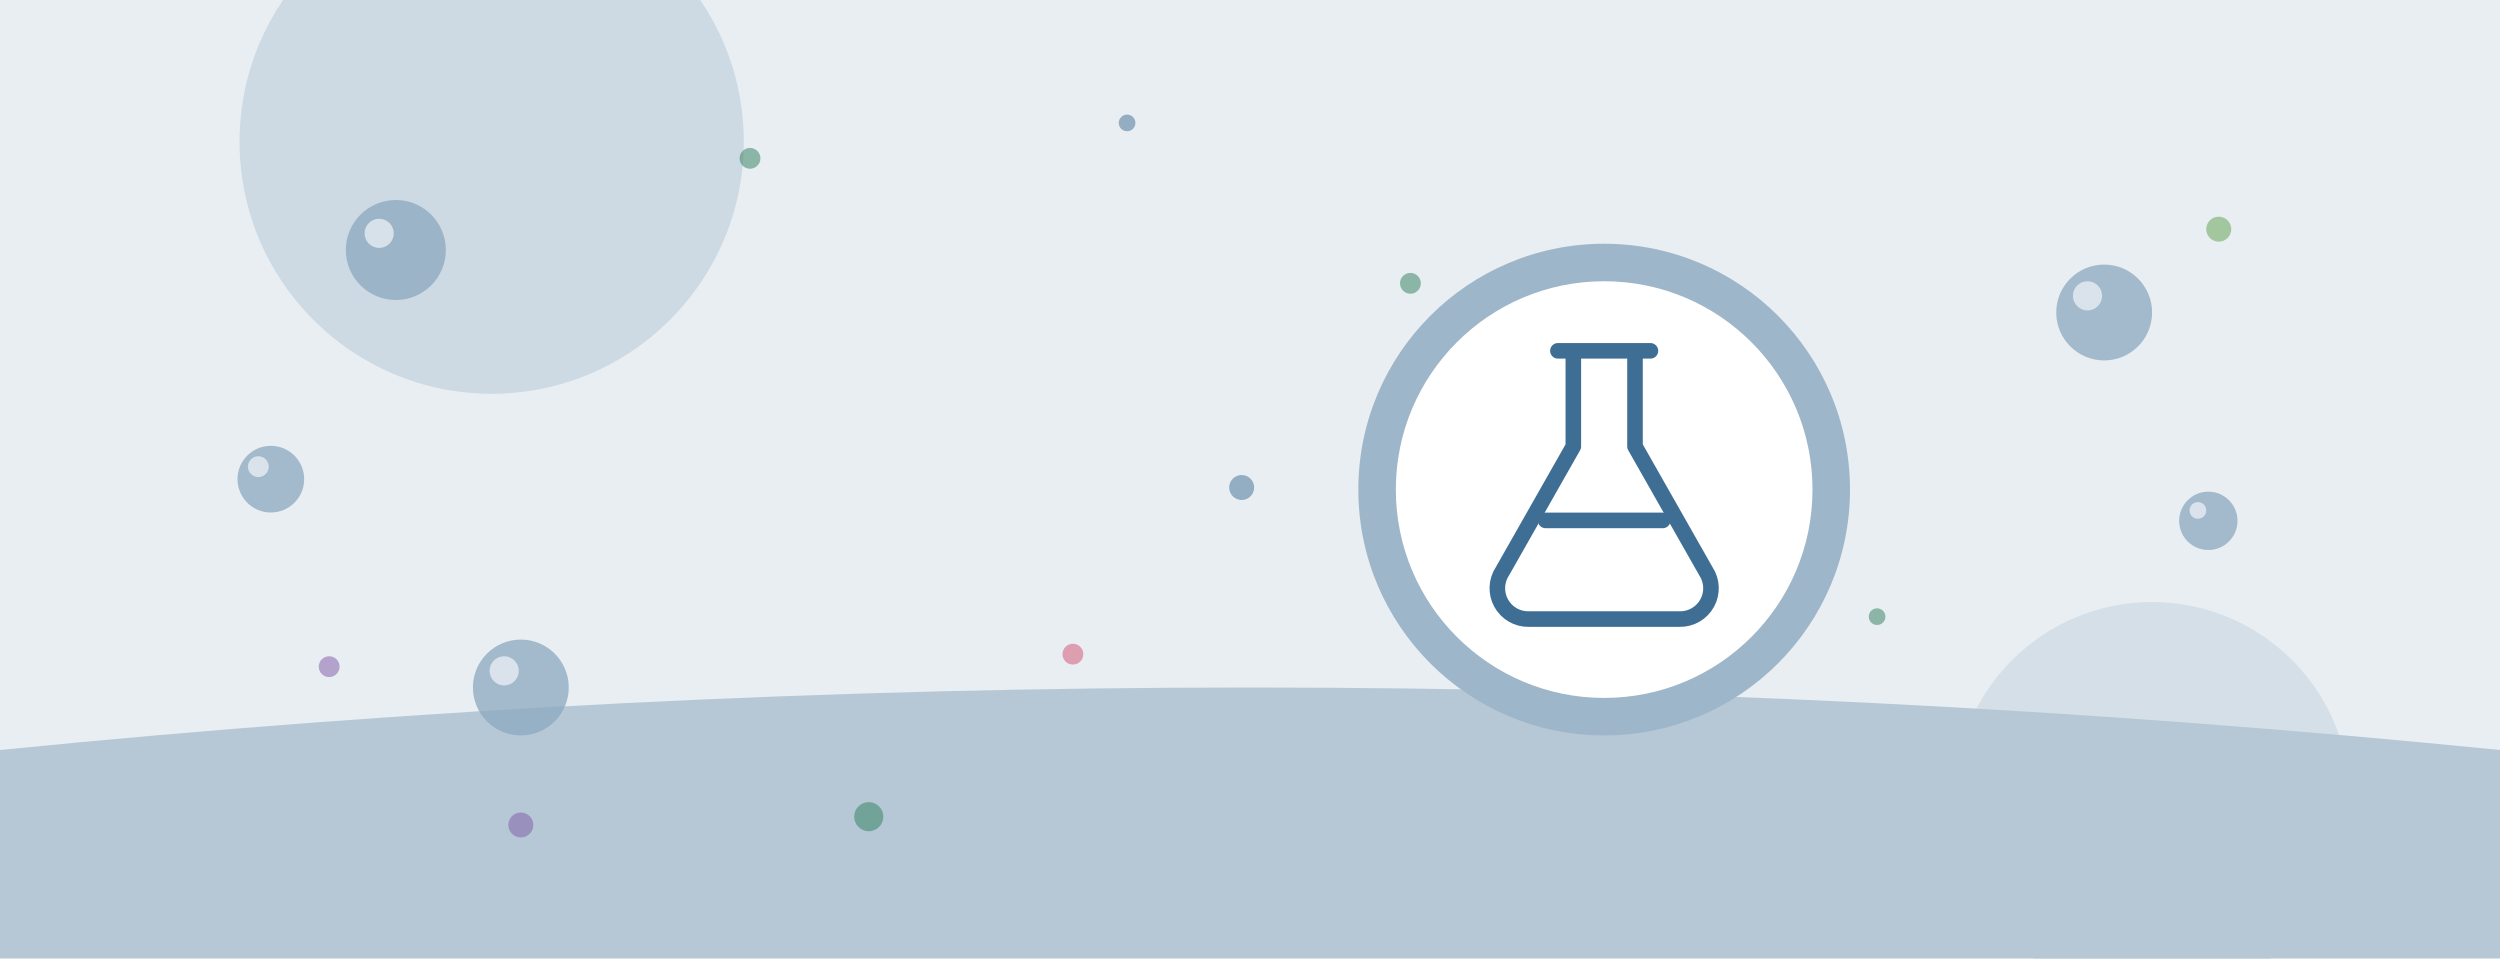
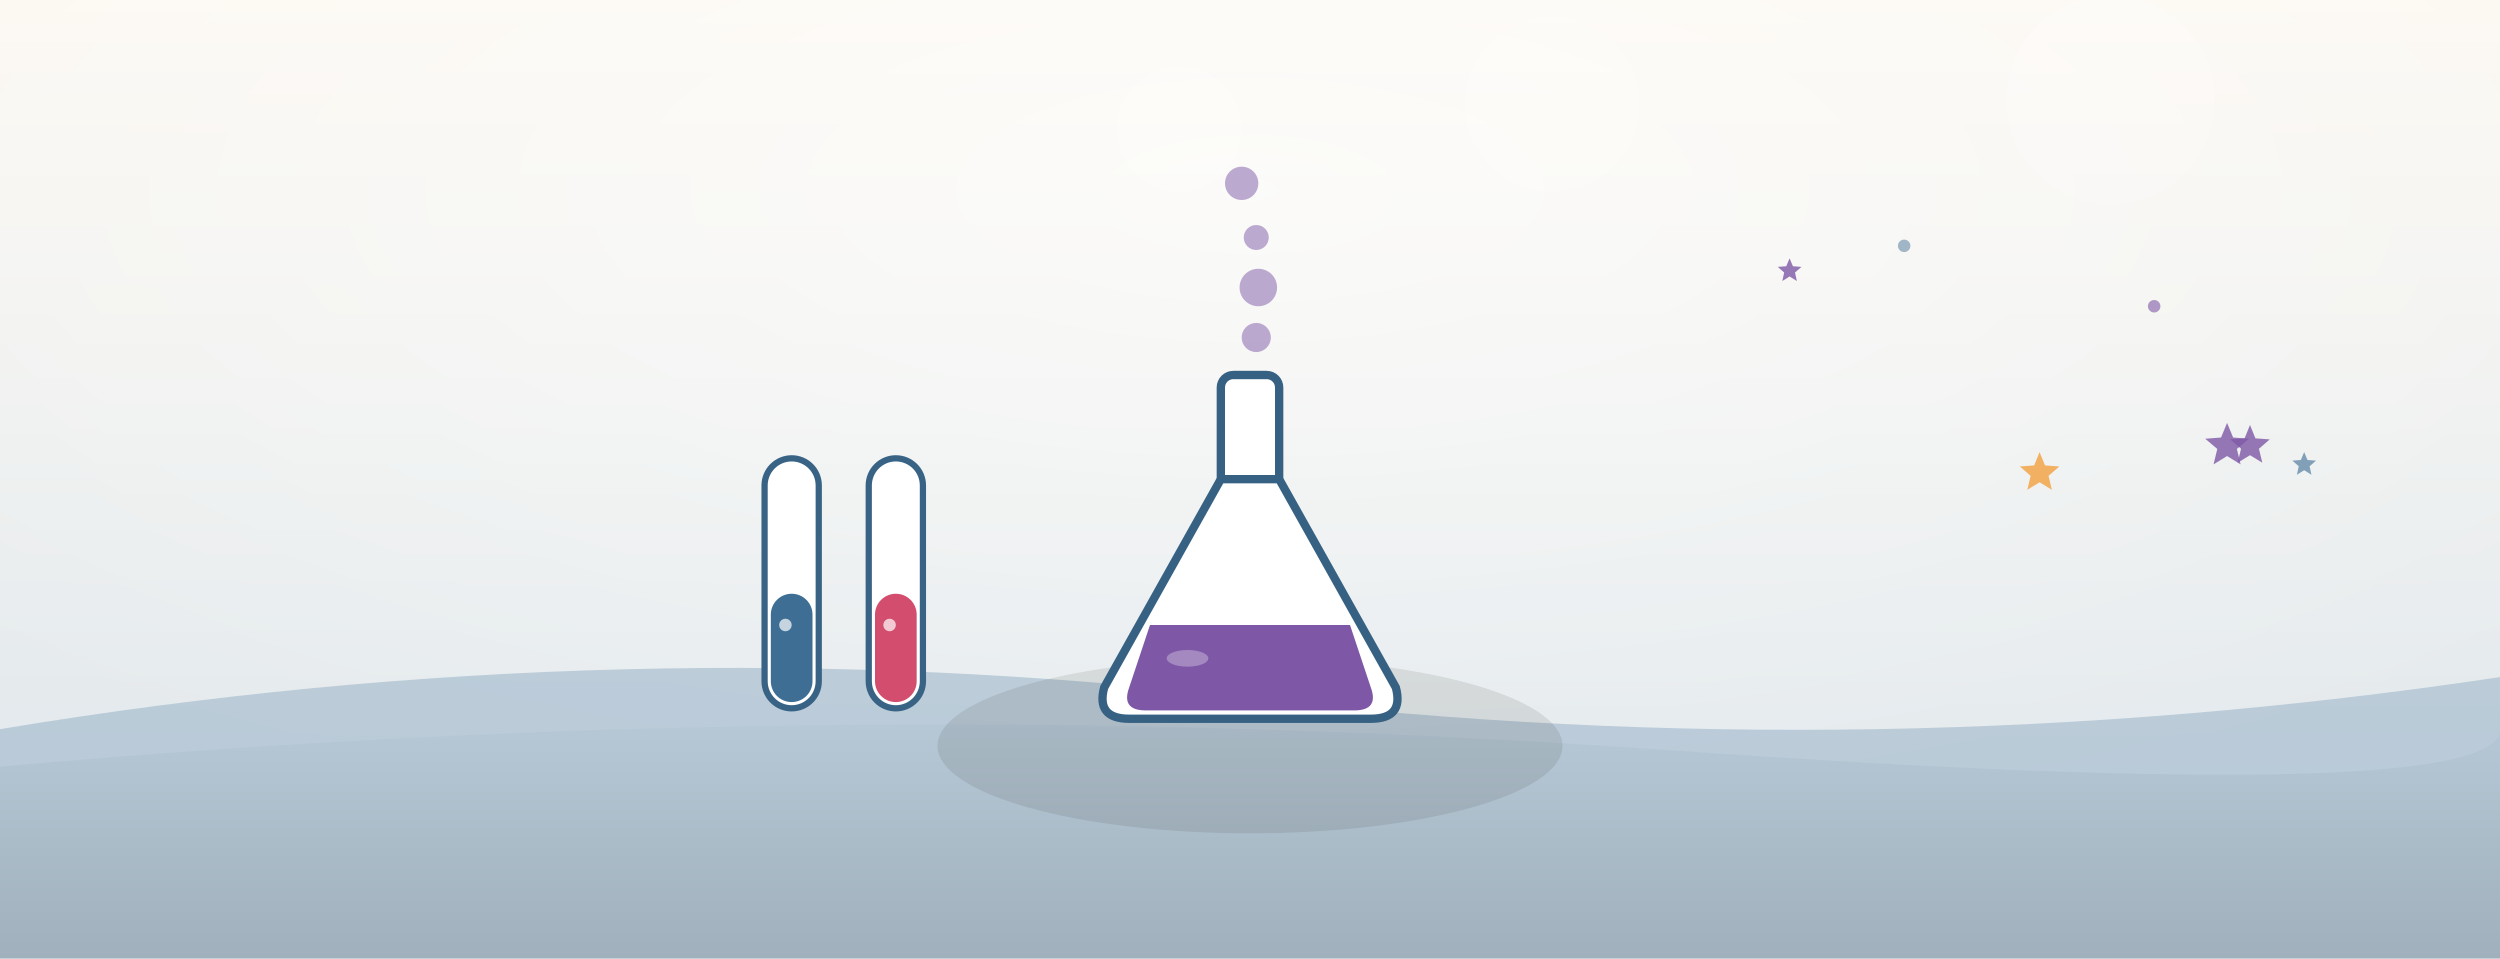
<svg xmlns="http://www.w3.org/2000/svg" viewBox="0 0 1200 460">
-   <rect width="1200" height="460" rx="0" fill="#e8eef2" />
-   <circle cx="236" cy="68" r="121" fill="#cdd9e3" />
-   <circle cx="1033" cy="384" r="95" fill="#d5dfe7" />
-   <path d="M0 460 L0 360 Q 600.0 300 1200 360 L1200 460 Z" fill="#b6c8d6" />
-   <circle cx="1060" cy="250" r="14" fill="#8ba8bf" opacity=".75" />
-   <circle cx="1055" cy="245" r="4" fill="#fff" opacity=".6" />
-   <circle cx="250" cy="330" r="23" fill="#8ba8bf" opacity=".75" />
-   <circle cx="242" cy="322" r="7" fill="#fff" opacity=".6" />
-   <circle cx="190" cy="120" r="24" fill="#8ba8bf" opacity=".75" />
-   <circle cx="182" cy="112" r="7" fill="#fff" opacity=".6" />
-   <circle cx="1010" cy="150" r="23" fill="#8ba8bf" opacity=".75" />
-   <circle cx="1002" cy="142" r="7" fill="#fff" opacity=".6" />
-   <circle cx="130" cy="230" r="16" fill="#8ba8bf" opacity=".75" />
-   <circle cx="124" cy="224" r="5" fill="#fff" opacity=".6" />
-   <circle cx="417" cy="392" r="7" fill="#2E7D5B" opacity=".5" />
-   <circle cx="901" cy="296" r="4" fill="#2E7D5B" opacity=".5" />
-   <circle cx="677" cy="136" r="5" fill="#2E7D5B" opacity=".5" />
-   <circle cx="515" cy="314" r="5" fill="#D24D6E" opacity=".5" />
-   <circle cx="250" cy="396" r="6" fill="#7E57A6" opacity=".5" />
-   <circle cx="596" cy="234" r="6" fill="#3E6E94" opacity=".5" />
-   <circle cx="541" cy="59" r="4" fill="#3E6E94" opacity=".5" />
-   <circle cx="1065" cy="110" r="6" fill="#5B9E4A" opacity=".5" />
-   <circle cx="158" cy="320" r="5" fill="#7E57A6" opacity=".5" />
-   <circle cx="360" cy="76" r="5" fill="#2E7D5B" opacity=".5" />
-   <circle cx="770" cy="235" r="118" fill="#9eb6ca" />
-   <circle cx="770" cy="235" r="100" fill="#fff" />
-   <g transform="translate(681.2 146.2) scale(7.4)" fill="none" stroke="#3E6E94" stroke-width="1.01" stroke-linecap="round" stroke-linejoin="round" color="#3E6E94">
-     <path d="M9 3h6M10 3v6.2L5.4 17.3A2 2 0 0 0 7.1 20.4h9.8a2 2 0 0 0 1.7-3.1L14 9.2V3" />
-     <path d="M8.2 14h7.6" />
-   </g>
+   <defs>
+     <linearGradient id="sky" x1="0" y1="0" x2="0" y2="1">
+       <stop offset="0" stop-color="#FCF8F1" />
+       <stop offset="1" stop-color="#dce5ec" />
+     </linearGradient>
+     <linearGradient id="grd" x1="0" y1="0" x2="0" y2="1">
+       <stop offset="0" stop-color="#b6c8d6" />
+       <stop offset="1" stop-color="#a0b0bc" />
+     </linearGradient>
+     <radialGradient id="glow" cx="0.5" cy="0.2" r="0.7">
+       <stop offset="0" stop-color="#ffffff" stop-opacity="0.6" />
+       <stop offset="1" stop-color="#ffffff" stop-opacity="0" />
+     </radialGradient>
+   </defs>
+   <rect width="1200" height="460" fill="url(#sky)" />
+   <rect width="1200" height="460" fill="url(#glow)" />
+   <circle cx="1013" cy="48" r="50" fill="#ffffff" opacity="0.18" />
+   <circle cx="745" cy="50" r="42" fill="#ffffff" opacity="0.18" />
+   <circle cx="566" cy="62" r="30" fill="#ffffff" opacity="0.18" />
+   <path d="M0 350 Q300 300 600 335 T1200 325 L1200 460 L0 460 Z" fill="#9eb6ca" opacity=".6" />
+   <path d="M0 368 Q400 332 800 360 T1200 350 L1200 460 L0 460 Z" fill="url(#grd)" />
+   <ellipse cx="600" cy="358" rx="150" ry="42" fill="#1b1a18" opacity="0.10" />
+   <rect x="367" y="220" width="26" height="120" rx="13" fill="#ffffff" stroke="#386385" stroke-width="3" />
+   <rect x="370" y="285" width="20" height="52" rx="10" fill="#3E6E94" />
+   <circle cx="377" cy="300" r="3" fill="#ffffff" opacity=".7" />
+   <rect x="417" y="220" width="26" height="120" rx="13" fill="#ffffff" stroke="#386385" stroke-width="3" />
+   <rect x="420" y="285" width="20" height="52" rx="10" fill="#D24D6E" />
+   <circle cx="427" cy="300" r="3" fill="#ffffff" opacity=".7" />
+   <rect x="586" y="180" width="28" height="55" rx="6" fill="#ffffff" stroke="#376182" stroke-width="4" />
+   <path d="M586 230 L530 330 Q526 345 542 345 L658 345 Q674 345 670 330 L614 230 Z" fill="#ffffff" stroke="#376182" stroke-width="4" />
+   <path d="M552 300 L542 330 Q538 341 550 341 L650 341 Q662 341 658 330 L648 300 Z" fill="#7E57A6" />
+   <ellipse cx="570" cy="316" rx="10" ry="4" fill="#ffffff" opacity=".3" />
+   <circle cx="603" cy="162" r="7" fill="#7E57A6" opacity="0.5" />
+   <circle cx="604" cy="138" r="9" fill="#7E57A6" opacity="0.5" />
+   <circle cx="603" cy="114" r="6" fill="#7E57A6" opacity="0.5" />
+   <circle cx="596" cy="88" r="8" fill="#7E57A6" opacity="0.5" />
+   <polygon points="1069.0,203.0 1071.9,210.0 1079.5,210.6 1073.7,215.5 1075.5,222.9 1069.0,218.9 1062.5,222.9 1064.3,215.5 1058.5,210.6 1066.1,210.0" fill="#7E57A6" opacity="0.8" />
+   <polygon points="1080.0,204.0 1082.6,210.4 1089.5,210.9 1084.3,215.4 1085.9,222.1 1080.0,218.5 1074.1,222.1 1075.7,215.4 1070.5,210.9 1077.4,210.4" fill="#7E57A6" opacity="0.8" />
+   <polygon points="1106.0,217.0 1107.6,220.8 1111.7,221.1 1108.6,223.8 1109.5,227.9 1106.0,225.7 1102.5,227.9 1103.4,223.8 1100.3,221.1 1104.4,220.8" fill="#658ba9" opacity="0.8" />
+   <circle cx="914" cy="118" r="3" fill="#658ba9" opacity="0.6" />
+   <circle cx="1034" cy="147" r="3" fill="#7E57A6" opacity="0.6" />
+   <polygon points="979.0,217.0 981.6,223.4 988.5,223.9 983.3,228.4 984.9,235.1 979.0,231.5 973.1,235.1 974.7,228.4 969.5,223.9 976.4,223.4" fill="#F2A03D" opacity="0.8" />
+   <polygon points="859.0,124.0 860.6,127.8 864.7,128.1 861.6,130.8 862.5,134.9 859.0,132.7 855.5,134.9 856.4,130.8 853.3,128.1 857.4,127.8" fill="#7E57A6" opacity="0.8" />
</svg>
